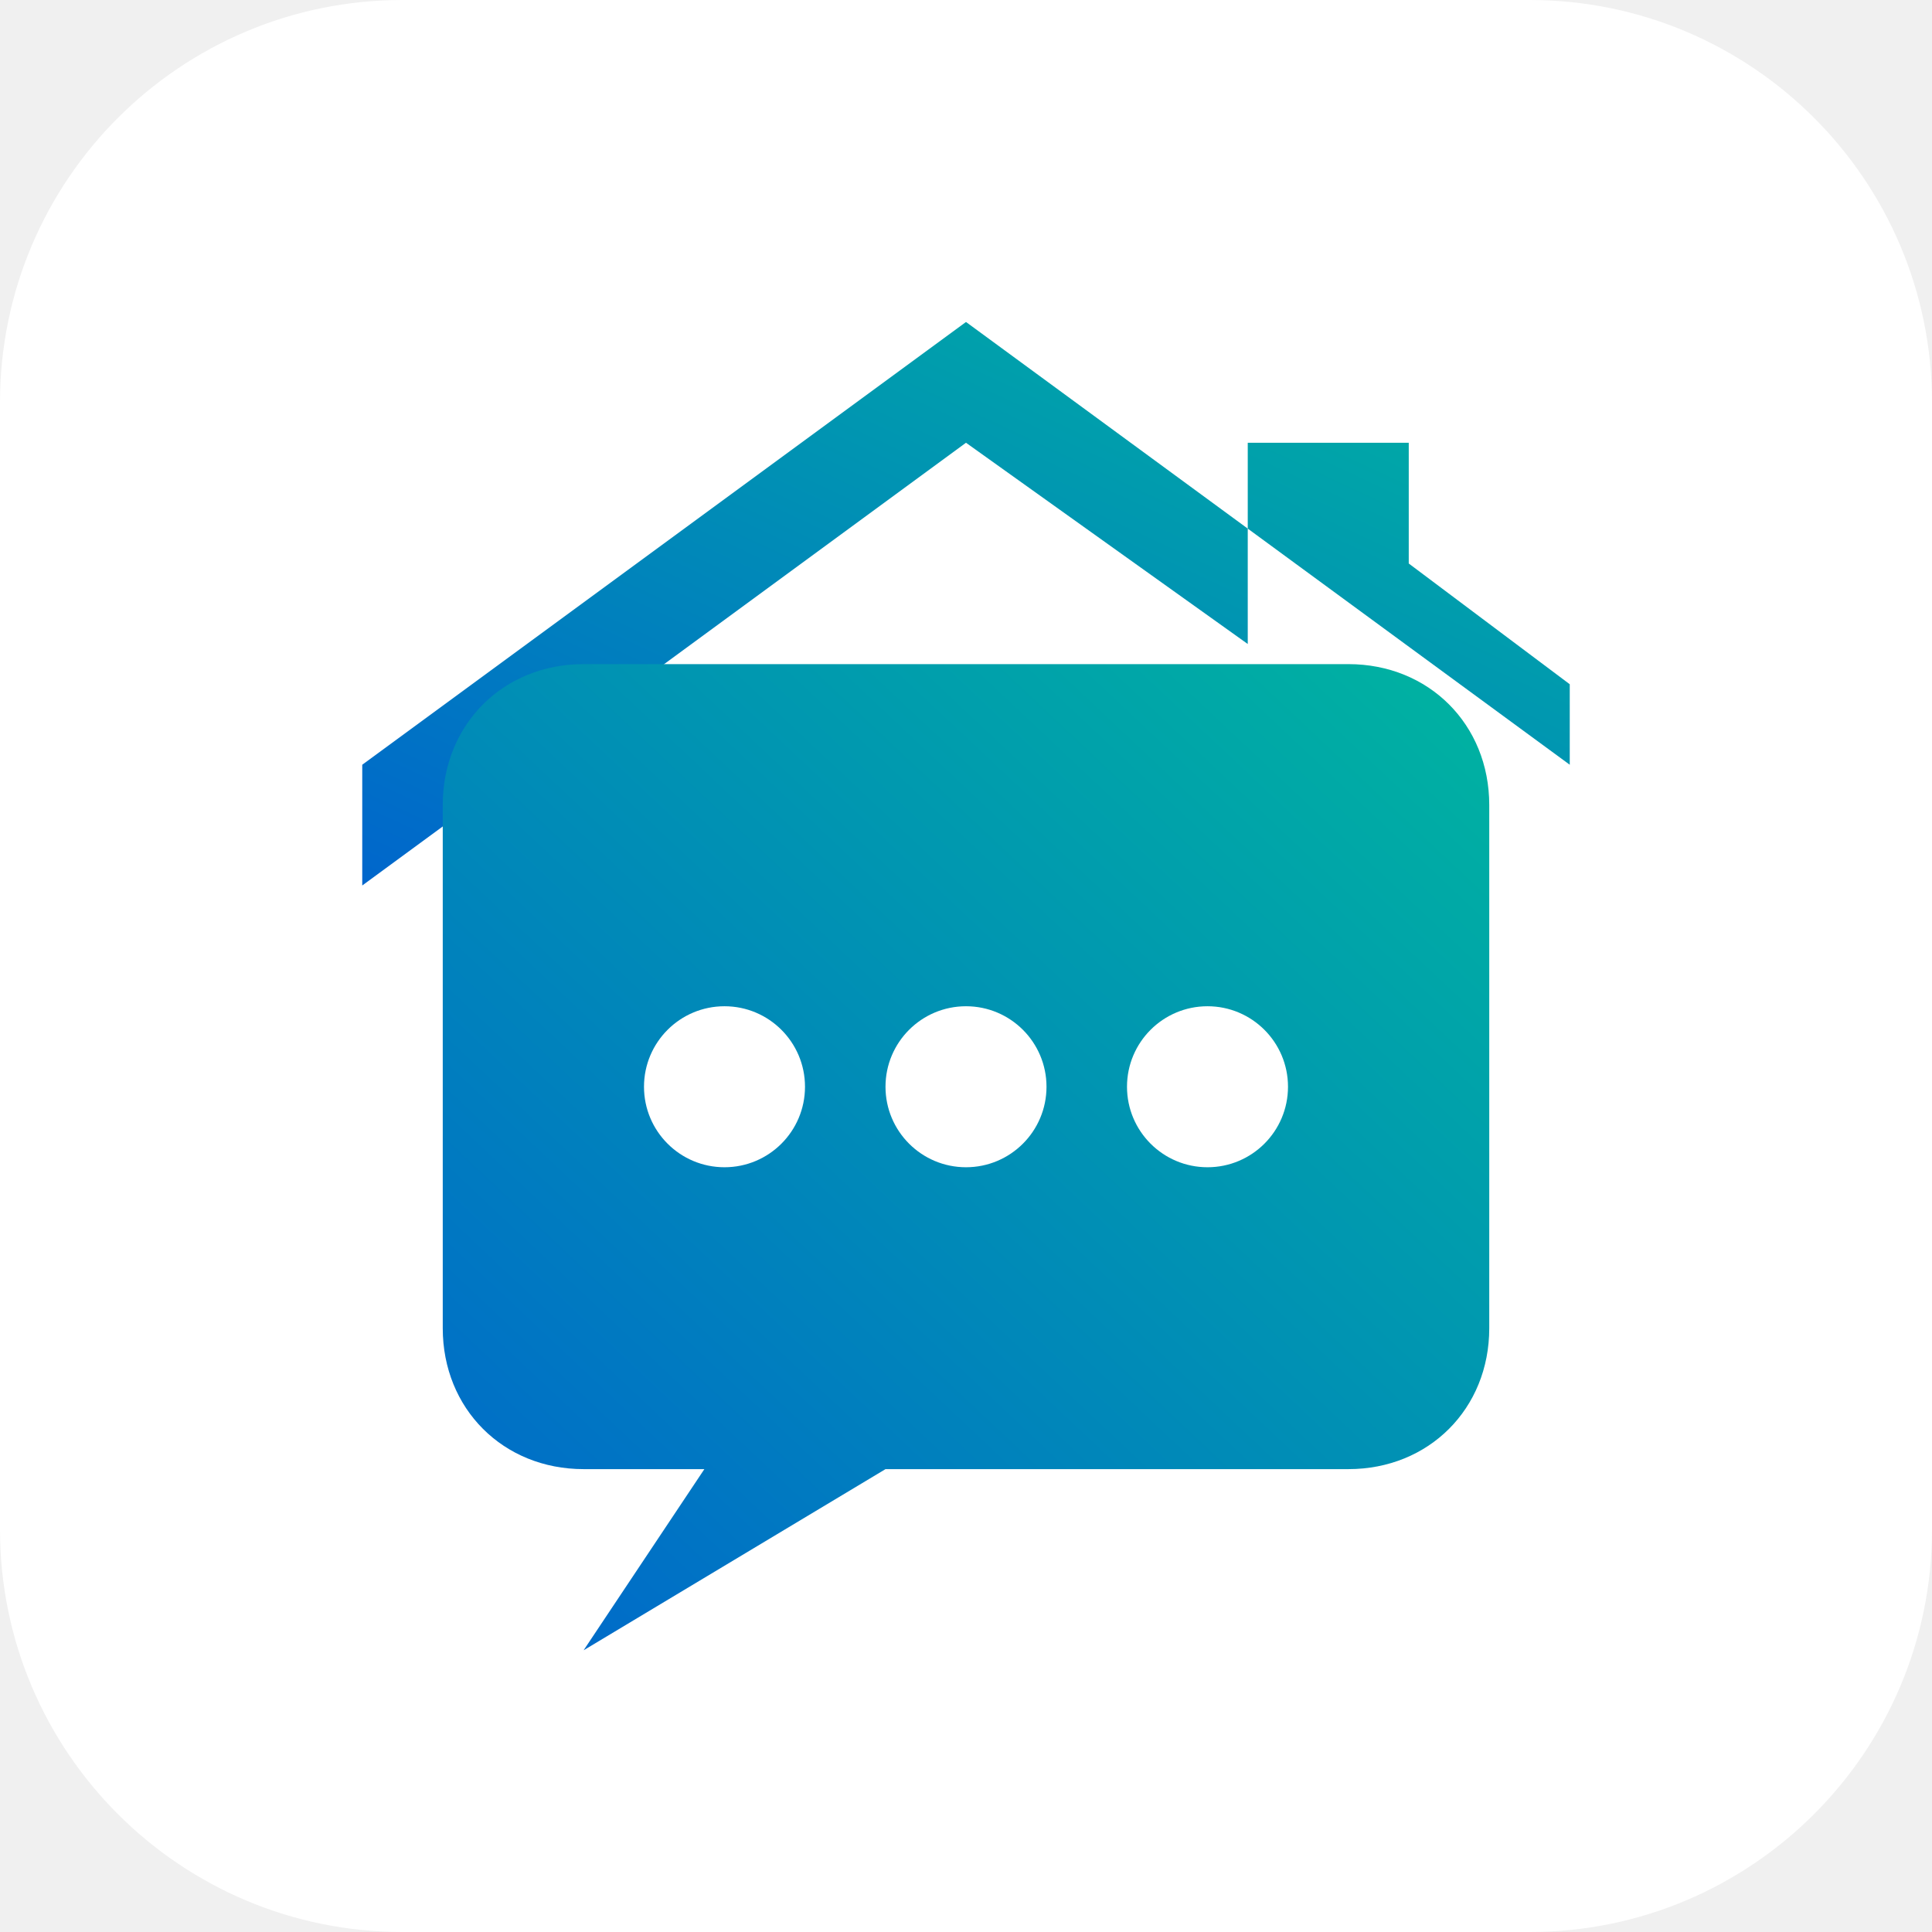
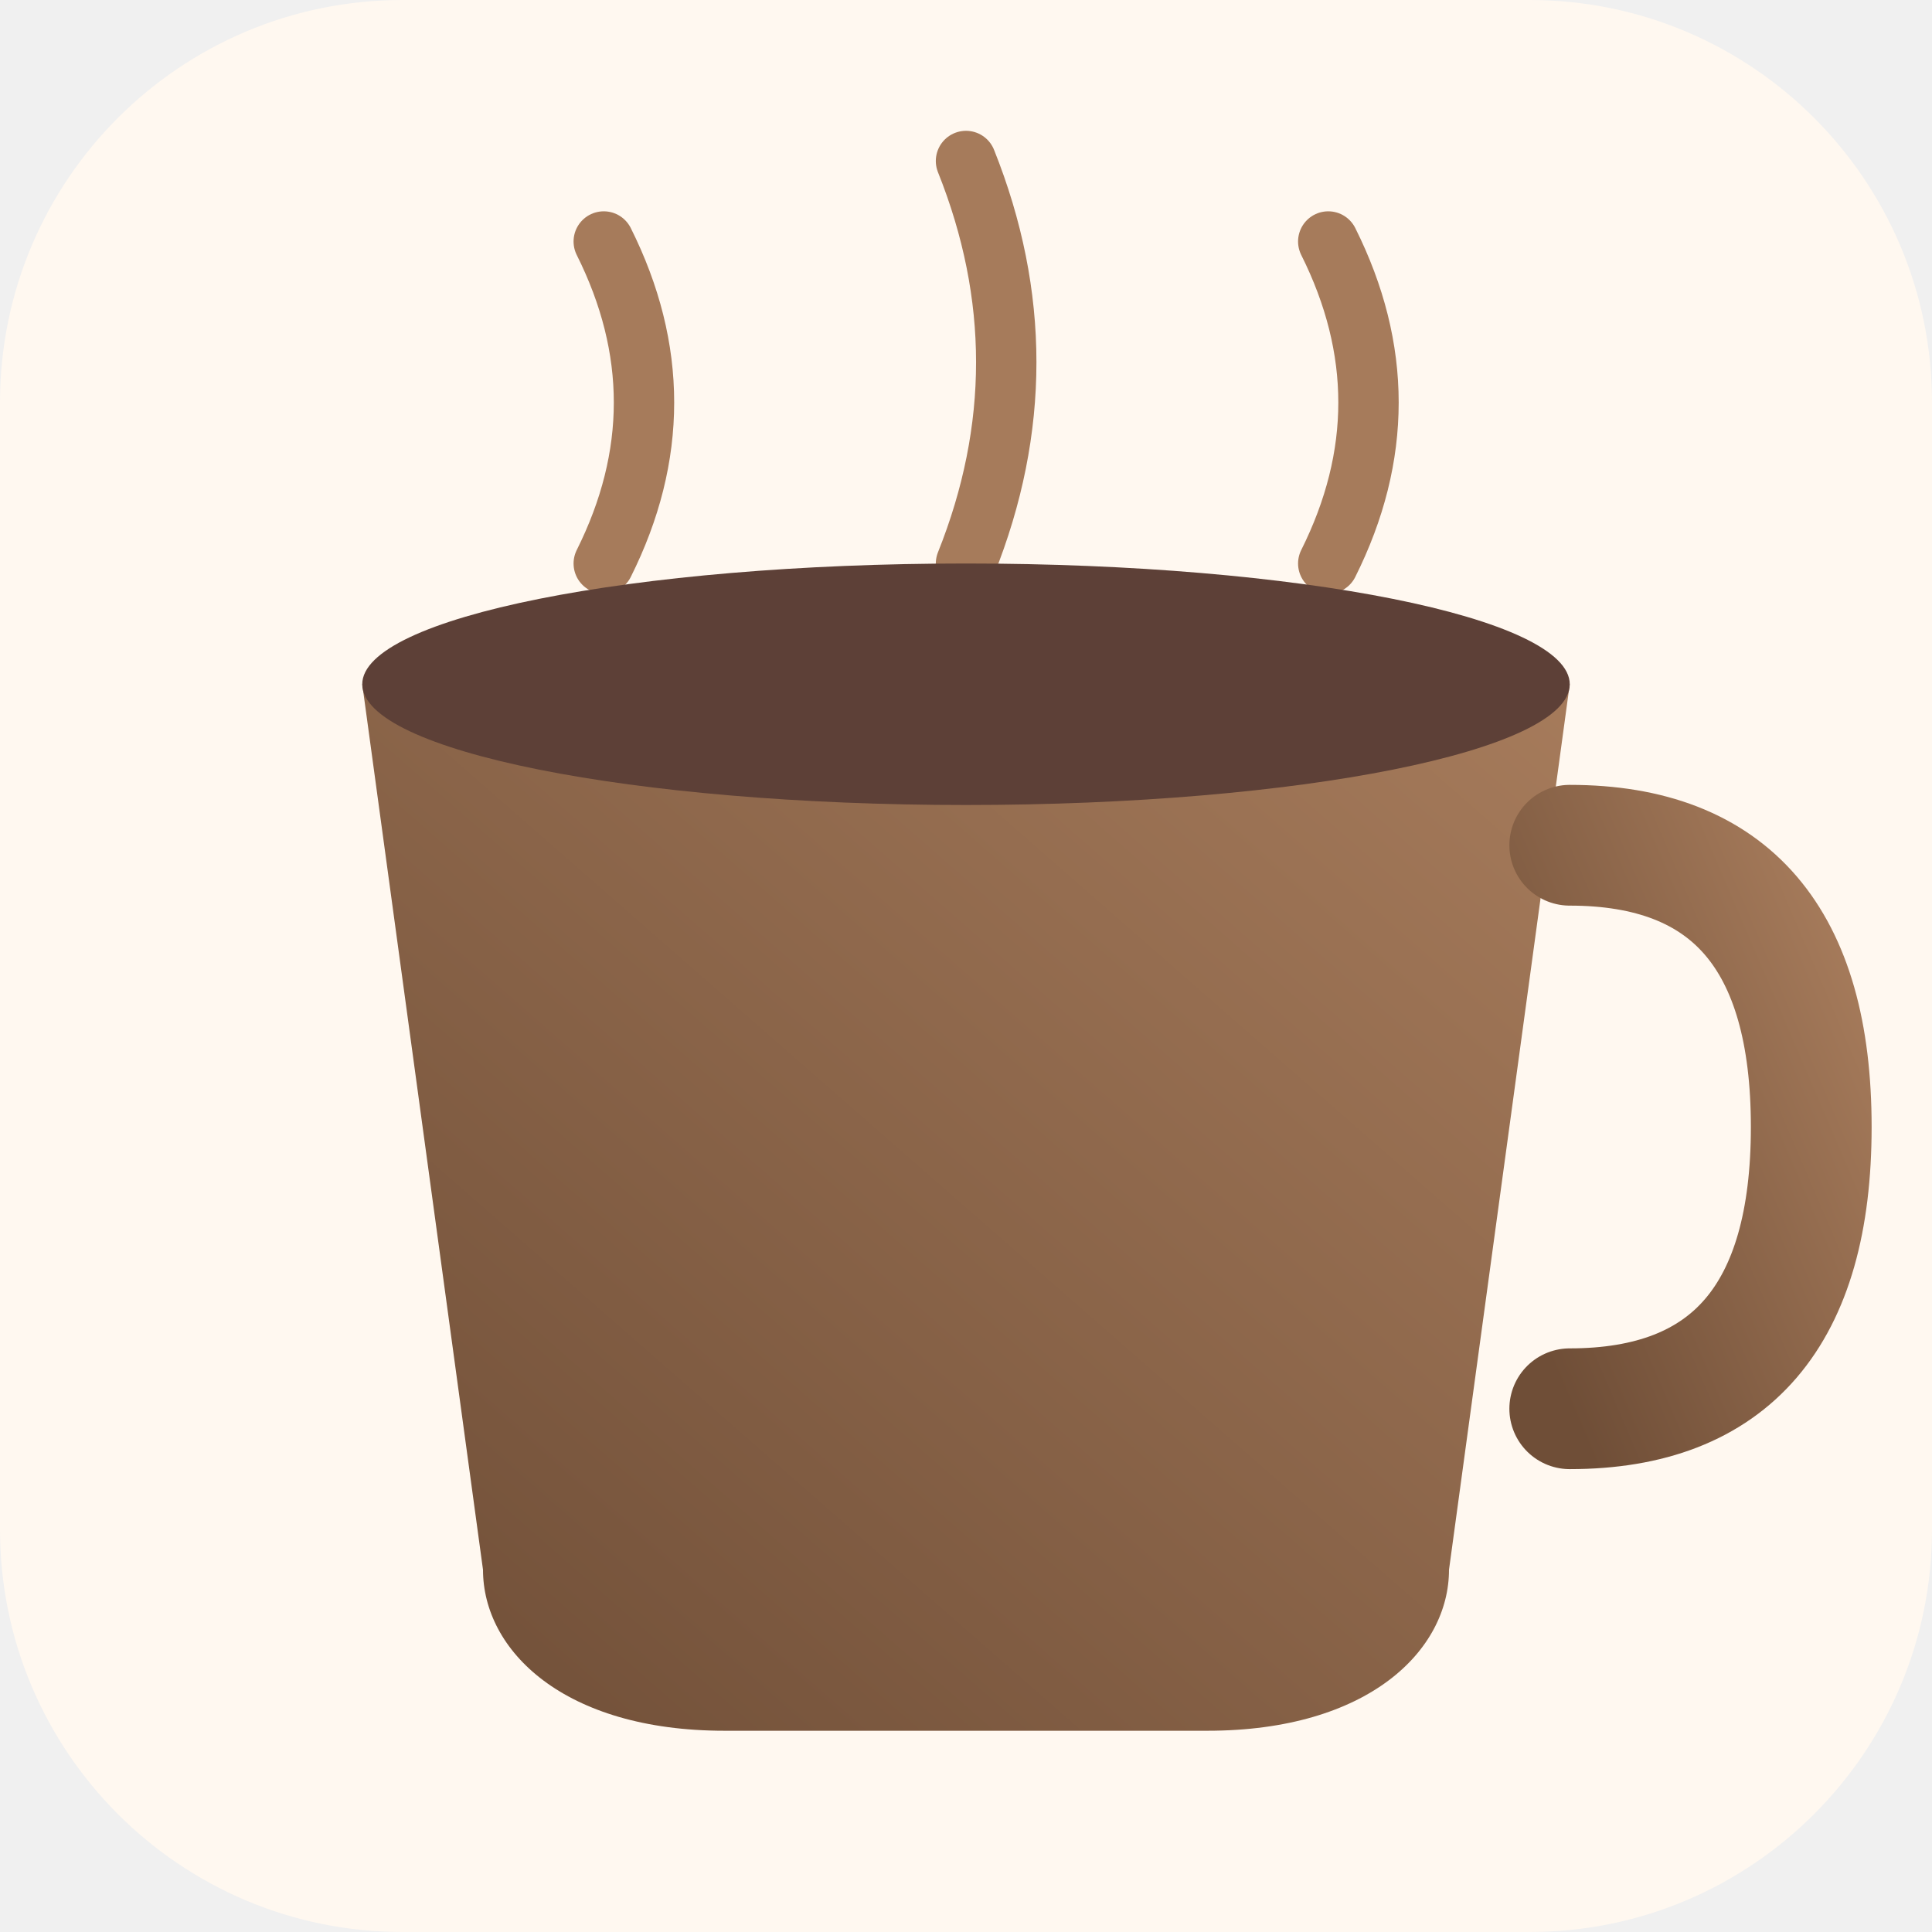
<svg xmlns="http://www.w3.org/2000/svg" width="192" height="192" viewBox="0 0 192 192">
  <defs>
-     <linearGradient id="brandGradient" x1="0%" y1="100%" x2="100%" y2="0%">
-       <stop offset="0%" stop-color="#0066CC" />
-       <stop offset="100%" stop-color="#00B4A0" />
+     <linearGradient id="coffeeIconGradient" x1="0%" y1="100%" x2="100%" y2="0%">
+       <stop offset="0%" stop-color="#6F4E37" />
+       <stop offset="100%" stop-color="#A67B5B" />
    </linearGradient>
  </defs>
-   <rect width="192" height="192" rx="40" fill="white" />
-   <path d="M96 32 L156 76 L156 68 L140 56 L140 44 L124 44 L124 64 L96 44 L36 88 L36 76 Z" fill="url(#brandGradient)" stroke="none" />
-   <path d="M44 80 L44 132 C44 140 50 146 58 146 L70 146 L58 164 L88 146 L134 146 C142 146 148 140 148 132 L148 80 C148 72 142 66 134 66 L58 66 C50 66 44 72 44 80 Z" fill="url(#brandGradient)" stroke="none" />
-   <circle cx="72" cy="108" r="8" fill="white" />
-   <circle cx="96" cy="108" r="8" fill="white" />
-   <circle cx="120" cy="108" r="8" fill="white" />
+   <rect width="192" height="192" rx="40" fill="#FFF8F0" />
+   <path d="M60 24 Q68 40 60 56" stroke="#A67B5B" stroke-width="6" fill="none" stroke-linecap="round" />
+   <path d="M96 16 Q104 36 96 56" stroke="#A67B5B" stroke-width="6" fill="none" stroke-linecap="round" />
+   <path d="M132 24 Q140 40 132 56" stroke="#A67B5B" stroke-width="6" fill="none" stroke-linecap="round" />
+   <path d="M36 68 L48 156 C48 164 56 172 72 172 L120 172 C136 172 144 164 144 156 L156 68 Z" fill="url(#coffeeIconGradient)" />
+   <path d="M156 84 Q180 84 180 112 Q180 140 156 140" stroke="url(#coffeeIconGradient)" stroke-width="12" fill="none" stroke-linecap="round" />
+   <ellipse cx="96" cy="68" rx="60" ry="12" fill="#5D4037" />
</svg>
